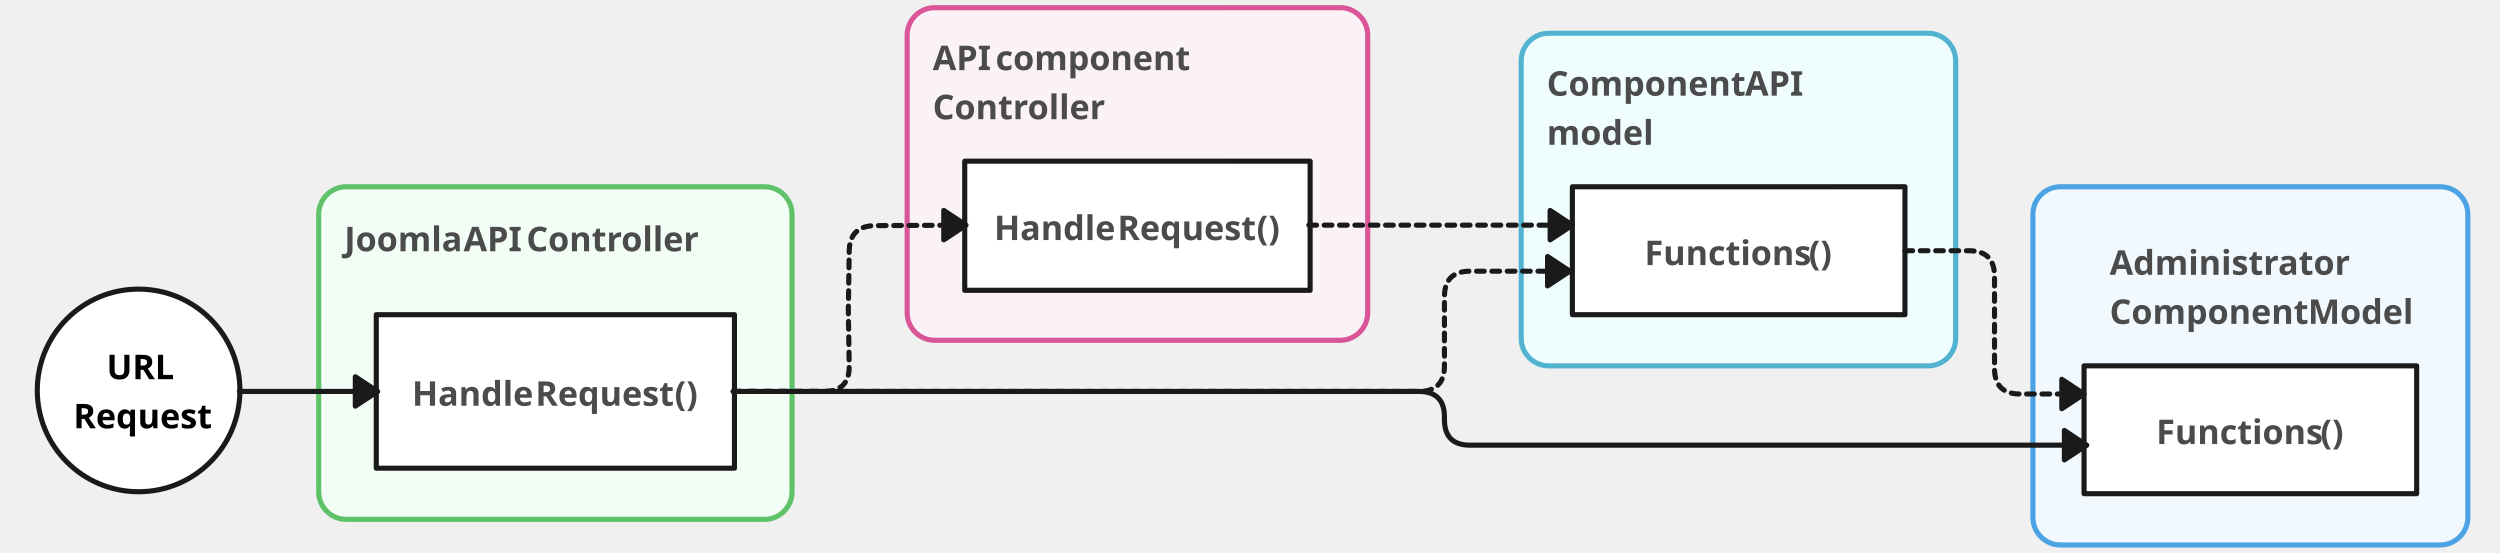
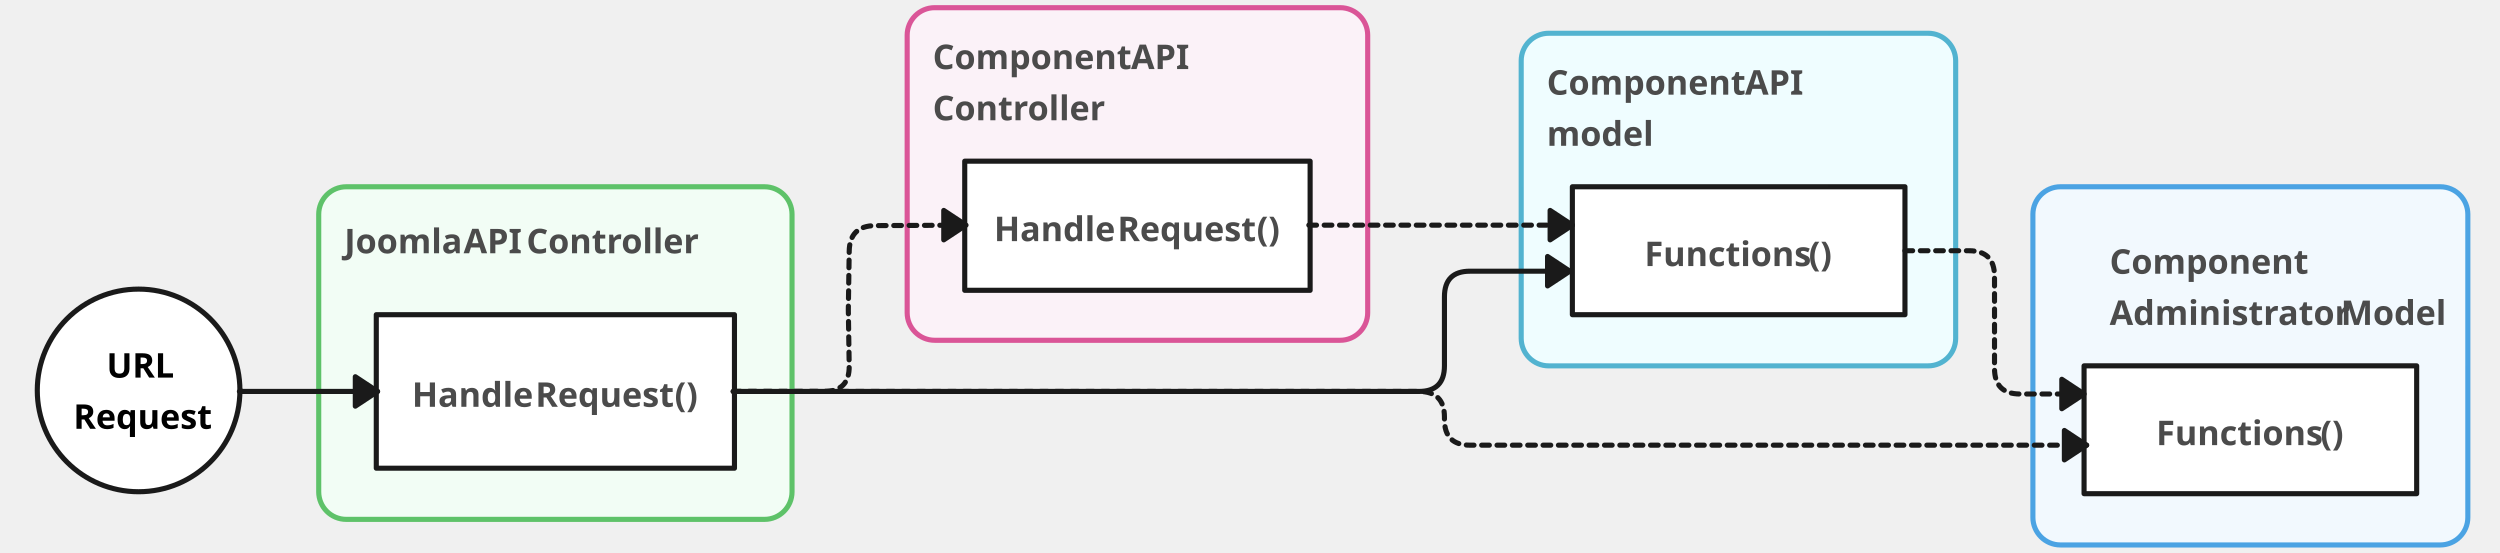
<svg xmlns="http://www.w3.org/2000/svg" version="1.0" height="209.997pt" width="950pt" viewBox="545 997 958 215.997">
  <defs>
    <style type="text/css">
            @font-face {
                font-family: 'noto_regular';
                src: url('https://app.creately.com/d/assets/fonts/noto/noto-regular.woff') format('woff'),
                     url('https://app.creately.com/d/assets/fonts/noto/noto-regular.woff2') format('woff2');
                font-weight: normal;
                font-style: normal;
            }
        p {
            margin: 0;
        }
        </style>
  </defs>
  <defs>
    <style>
            span{ display: inline-block; }
            
        </style>
  </defs>
  <g id="QsL7NJhVKax">
    <g transform="translate(1330 1070)">
      <path d="M 10.763,0 L 159.237,0 L 159.237,0 L 159.237,0 A 10.763 10.763 0 0 1 170 10.763 L 170,129.234 L 170,129.234 L 170,129.234 A 10.763 10.763 0 0 1 159.237 139.997 L 10.763,139.997 L 10.763,139.997 L 10.763,139.997 A 10.763 10.763 0 0 1 0 129.234 L 0,10.763 L 0,10.763 L 0,10.763 A 10.763 10.763 0 0 1 10.763 0 Z" fill="rgb(242,249,254)" stroke="#4BA3E3" stroke-width="2" stroke-linecap="round" stroke-linejoin="round" stroke-dasharray="0 0" />
    </g>
    <g transform="translate(1415, 1139.999) rotate(0, 0, 0)" width="0" height="0">
-       <text text-decoration="none" x="0" fill="#265880" font-size="10pt" font-family="noto_regular" y="14.4" />
-       <text text-decoration="none" x="0" fill="#4b4b4b" font-size="10pt" font-family="noto_regular" y="33.6" />
+       <text text-decoration="none" x="0" fill="#265880" font-size="10pt" font-family="noto_regular" y="14" />
+       <text text-decoration="none" x="0" fill="#4b4b4b" font-size="10pt" font-family="noto_regular" y="34" />
    </g>
  </g>
  <g id="sDGRa0EOJ9u">
    <g transform="translate(660 1070)">
      <path d="M 10.763,0 L 174.237,0 L 174.237,0 L 174.237,0 A 10.763 10.763 0 0 1 185 10.763 L 185,119.237 L 185,119.237 L 185,119.237 A 10.763 10.763 0 0 1 174.237 130 L 10.763,130 L 10.763,130 L 10.763,130 A 10.763 10.763 0 0 1 0 119.237 L 0,10.763 L 0,10.763 L 0,10.763 A 10.763 10.763 0 0 1 10.763 0 Z" fill="rgb(242,253,245)" stroke="#5EC269" stroke-width="2" stroke-linecap="round" stroke-linejoin="round" stroke-dasharray="0 0" />
    </g>
    <g transform="translate(752.5, 1135) rotate(0, 0, 0)" width="0" height="0">
-       <text text-decoration="none" x="0" fill="#306339" font-size="10pt" font-family="noto_regular" y="14.4" />
-       <text text-decoration="none" x="0" fill="#4b4b4b" font-size="10pt" font-family="noto_regular" y="33.6" />
+       <text text-decoration="none" x="0" fill="#306339" font-size="10pt" font-family="noto_regular" y="14" />
+       <text text-decoration="none" x="0" fill="#4b4b4b" font-size="10pt" font-family="noto_regular" y="34" />
    </g>
  </g>
  <g id="f7bkpcnxOKq">
    <g transform="translate(1130 1010)">
      <path d="M 10.763,0 L 159.053,0 L 159.053,0 L 159.053,0 A 10.763 10.763 0 0 1 169.816 10.763 L 169.816,119.237 L 169.816,119.237 L 169.816,119.237 A 10.763 10.763 0 0 1 159.053 130 L 10.763,130 L 10.763,130 L 10.763,130 A 10.763 10.763 0 0 1 0 119.237 L 0,10.763 L 0,10.763 L 0,10.763 A 10.763 10.763 0 0 1 10.763 0 Z" fill="rgb(239,253,255)" stroke="#52B3D0" stroke-width="2" stroke-linecap="round" stroke-linejoin="round" stroke-dasharray="0 0" />
    </g>
    <g transform="translate(1140.002, 1047.4) rotate(0, 74.90625, 27.6)" width="149.812" height="55.2">
-       <text text-decoration="none" x="74.906" fill="#4b4b4b" font-size="10pt" font-family="noto_regular" y="14.4" />
-       <text text-decoration="none" x="74.906" fill="#4b4b4b" font-size="10pt" font-family="noto_regular" y="32.8" />
+       <text text-decoration="none" x="74.906" fill="#4b4b4b" font-size="10pt" font-family="noto_regular" y="14" />
+       <text text-decoration="none" x="74.906" fill="#4b4b4b" font-size="10pt" font-family="noto_regular" y="32" />
      <text text-decoration="none" x="74.906" fill="#4b4b4b" font-size="10pt" font-family="noto_regular" y="52" />
    </g>
  </g>
  <g id="2ndOLQsboyd">
    <g transform="translate(890 1000)">
      <path d="M 10.763,0 L 169.237,0 L 169.237,0 L 169.237,0 A 10.763 10.763 0 0 1 180 10.763 L 180,119.237 L 180,119.237 L 180,119.237 A 10.763 10.763 0 0 1 169.237 130 L 10.763,130 L 10.763,130 L 10.763,130 A 10.763 10.763 0 0 1 0 119.237 L 0,10.763 L 0,10.763 L 0,10.763 A 10.763 10.763 0 0 1 10.763 0 Z" fill="rgb(251,242,248)" stroke="#DA5597" stroke-width="2" stroke-linecap="round" stroke-linejoin="round" stroke-dasharray="0 0" />
    </g>
    <g transform="translate(900, 1037.4) rotate(0, 80, 27.6)" width="160" height="55.2">
-       <text text-decoration="none" x="80" fill="#4b4b4b" font-size="10pt" font-family="noto_regular" y="14.4" />
-       <text text-decoration="none" x="80" fill="#4b4b4b" font-size="10pt" font-family="noto_regular" y="32.8" />
+       <text text-decoration="none" x="80" fill="#4b4b4b" font-size="10pt" font-family="noto_regular" y="14" />
+       <text text-decoration="none" x="80" fill="#4b4b4b" font-size="10pt" font-family="noto_regular" y="32" />
      <text text-decoration="none" x="80" fill="#4b4b4b" font-size="10pt" font-family="noto_regular" y="52" />
    </g>
  </g>
  <g id="JB1vxda3gAM">
    <g transform="translate(550 1110)">
      <ellipse cx="39.6" cy="39.6" rx="39.6" ry="39.6" fill="white" stroke="#1a1a1a" stroke-width="2" stroke-linecap="round" stroke-linejoin="round" stroke-dasharray="0 0" />
    </g>
-     <g transform="translate(564.115, 1130.8) rotate(0, 25.485, 18.8)" width="50.97" height="37.6">
-       <text text-decoration="none" x="12.973" fill="rgb(0, 0, 0)" font-weight="bold" font-size="10pt" font-family="noto_regular" y="14.4">URL </text>
-       <text text-decoration="none" x="0.004" fill="rgb(0, 0, 0)" font-weight="bold" font-size="10pt" font-family="noto_regular" y="33.6">Request</text>
-       <text text-decoration="none" x="50.966" fill="#4b4b4b" font-size="10pt" font-family="noto_regular" y="33.6" />
+     <g transform="translate(564.115, 1130.595) rotate(0, 25.485, 19.005)" width="50.97" height="38.01">
+       <text text-decoration="none" x="12.969" fill="rgb(0, 0, 0)" font-weight="bold" font-size="10pt" font-family="noto_regular" y="14">URL </text>
+       <text text-decoration="none" x="0.001" fill="rgb(0, 0, 0)" font-weight="bold" font-size="10pt" font-family="noto_regular" y="34">Request</text>
+       <text text-decoration="none" x="50.969" fill="#4b4b4b" font-size="10pt" font-family="noto_regular" y="34" />
    </g>
  </g>
  <g id="YyQ3uFiyaXt">
    <g transform="translate(912.5 1060)">
      <rect x="0" y="0" width="135" height="50.476" fill="white" stroke="#1a1a1a" stroke-width="2" stroke-linecap="round" stroke-linejoin="round" stroke-dasharray="0 0" />
    </g>
-     <g transform="translate(923.965, 1075.638) rotate(0, 56.035, 9.6)" width="112.07" height="19.2">
-       <text text-decoration="none" x="0.004" fill="#4b4b4b" font-weight="bold" font-size="10pt" font-family="noto_regular" y="15.2">Handle </text>
-       <text text-decoration="none" x="48.216" fill="#4b4b4b" font-weight="bold" font-size="10pt" font-family="noto_regular" y="15.2">Request </text>
-       <text text-decoration="none" x="102.641" fill="#4b4b4b" font-weight="bold" font-size="10pt" font-family="noto_regular" y="15.2">()</text>
-       <text text-decoration="none" x="112.066" fill="#4b4b4b" font-size="10pt" font-family="noto_regular" y="15.2" />
+     <g transform="translate(923.945, 1075.238) rotate(0, 56.055, 10)" width="112.11" height="20">
+       <text text-decoration="none" x="0" fill="#4b4b4b" font-weight="bold" font-size="10pt" font-family="noto_regular" y="16">Handle </text>
+       <text text-decoration="none" x="48.235" fill="#4b4b4b" font-weight="bold" font-size="10pt" font-family="noto_regular" y="16">Request </text>
+       <text text-decoration="none" x="102.672" fill="#4b4b4b" font-weight="bold" font-size="10pt" font-family="noto_regular" y="16">()</text>
+       <text text-decoration="none" x="112.11" fill="#4b4b4b" font-size="10pt" font-family="noto_regular" y="16" />
    </g>
  </g>
  <g id="peZxqzFXs1O">
    <g>
      <path d="M 822,1150 L 857.499,1149.998 Q 867.499,1149.997 867.343,1139.998 L 867,1118 L 867.347,1095.237 Q 867.499,1085.238 877.499,1085.186 L 913,1085" fill="none" stroke="#1a1a1a" stroke-width="2" stroke-linecap="round" stroke-linejoin="round" stroke-dasharray="3 3" />
      <path d="M 913,1085 L 904.304,1079.25 L 904.304,1090.75 Z" fill="rgb(26,26,26)" stroke="#1a1a1a" stroke-width="2" stroke-linecap="round" stroke-linejoin="round" />
    </g>
  </g>
  <g id="Sg5OCuTH9VH">
    <g transform="translate(682.5023 1119.997)">
      <rect x="0" y="0" width="139.995" height="60" fill="white" stroke="#1a1a1a" stroke-width="2" stroke-linecap="round" stroke-linejoin="round" stroke-dasharray="0 0" />
    </g>
-     <g transform="translate(696.465, 1140.397) rotate(0, 56.035, 9.6)" width="112.07" height="19.2">
-       <text text-decoration="none" x="0.004" fill="#4b4b4b" font-weight="bold" font-size="10pt" font-family="noto_regular" y="15.2">Handle </text>
-       <text text-decoration="none" x="48.216" fill="#4b4b4b" font-weight="bold" font-size="10pt" font-family="noto_regular" y="15.2">Request </text>
-       <text text-decoration="none" x="102.641" fill="#4b4b4b" font-weight="bold" font-size="10pt" font-family="noto_regular" y="15.2">()</text>
-       <text text-decoration="none" x="112.066" fill="#4b4b4b" font-size="10pt" font-family="noto_regular" y="15.2" />
+     <g transform="translate(696.445, 1139.997) rotate(0, 56.055, 10)" width="112.11" height="20">
+       <text text-decoration="none" x="0" fill="#4b4b4b" font-weight="bold" font-size="10pt" font-family="noto_regular" y="16">Handle </text>
+       <text text-decoration="none" x="48.235" fill="#4b4b4b" font-weight="bold" font-size="10pt" font-family="noto_regular" y="16">Request </text>
+       <text text-decoration="none" x="102.672" fill="#4b4b4b" font-weight="bold" font-size="10pt" font-family="noto_regular" y="16">()</text>
+       <text text-decoration="none" x="112.11" fill="#4b4b4b" font-size="10pt" font-family="noto_regular" y="16" />
    </g>
  </g>
  <g id="bnsIKsed60y">
    <g>
      <path d="M 629,1150 Q 630,1149.6 630,1150 Q 639.997,1149.998 640,1149.998 L 683,1150" fill="none" stroke="#1a1a1a" stroke-width="2" stroke-linecap="round" stroke-linejoin="round" stroke-dasharray="0 0" />
      <path d="M 683,1150 L 674.304,1144.25 L 674.304,1155.75 Z" fill="rgb(26,26,26)" stroke="#1a1a1a" stroke-width="2" stroke-linecap="round" stroke-linejoin="round" />
    </g>
  </g>
  <g id="ZmTqEqbrhTl">
    <g transform="translate(1150 1070)">
      <rect x="0" y="0" width="129.994" height="50" fill="white" stroke="#1a1a1a" stroke-width="2" stroke-linecap="round" stroke-linejoin="round" stroke-dasharray="0 0" />
    </g>
-     <g transform="translate(1178.187, 1085.4) rotate(0, 36.81, 9.6)" width="73.62" height="19.2">
-       <text text-decoration="none" x="0.004" fill="#4b4b4b" font-weight="bold" font-size="10pt" font-family="noto_regular" y="15.2">Functions </text>
-       <text text-decoration="none" x="64.191" fill="#4b4b4b" font-weight="bold" font-size="10pt" font-family="noto_regular" y="15.2">()</text>
-       <text text-decoration="none" x="73.616" fill="#4b4b4b" font-size="10pt" font-family="noto_regular" y="15.2" />
+     <g transform="translate(1178.172, 1085) rotate(0, 36.825, 10)" width="73.65" height="20">
+       <text text-decoration="none" x="0.005" fill="#4b4b4b" font-weight="bold" font-size="10pt" font-family="noto_regular" y="16">Functions </text>
+       <text text-decoration="none" x="64.208" fill="#4b4b4b" font-weight="bold" font-size="10pt" font-family="noto_regular" y="16">()</text>
+       <text text-decoration="none" x="73.645" fill="#4b4b4b" font-size="10pt" font-family="noto_regular" y="16" />
    </g>
  </g>
  <g id="pxnjeyFMFXL">
    <g>
-       <path d="M 822,1150 L 1090,1150 Q 1100,1150 1100,1140 L 1100,1127 L 1100,1113 Q 1100,1103 1110,1103 L 1149,1103" fill="none" stroke="#1a1a1a" stroke-width="2" stroke-linecap="round" stroke-linejoin="round" stroke-dasharray="3 3" />
+       <path d="M 822,1150 L 1090,1150 Q 1100,1150 1100,1140 L 1100,1127 L 1100,1113 Q 1100,1103 1110,1103 L 1149,1103" fill="none" stroke="#1a1a1a" stroke-width="2" stroke-linecap="round" stroke-linejoin="round" stroke-dasharray="0 0" />
      <path d="M 1149,1103 L 1140.304,1097.25 L 1140.304,1108.75 Z" fill="rgb(26,26,26)" stroke="#1a1a1a" stroke-width="2" stroke-linecap="round" stroke-linejoin="round" />
    </g>
  </g>
  <g id="F89PvZIg28H">
    <g transform="translate(1350 1139.997)">
      <rect x="0" y="0" width="130" height="49.96" fill="white" stroke="#1a1a1a" stroke-width="2" stroke-linecap="round" stroke-linejoin="round" stroke-dasharray="0 0" />
    </g>
-     <g transform="translate(1378.19, 1155.377) rotate(0, 36.81, 9.6)" width="73.62" height="19.2">
-       <text text-decoration="none" x="0.004" fill="#4b4b4b" font-weight="bold" font-size="10pt" font-family="noto_regular" y="15.2">Functions </text>
-       <text text-decoration="none" x="64.191" fill="#4b4b4b" font-weight="bold" font-size="10pt" font-family="noto_regular" y="15.2">()</text>
-       <text text-decoration="none" x="73.616" fill="#4b4b4b" font-size="10pt" font-family="noto_regular" y="15.2" />
+     <g transform="translate(1378.175, 1154.977) rotate(0, 36.825, 10)" width="73.65" height="20">
+       <text text-decoration="none" x="0.005" fill="#4b4b4b" font-weight="bold" font-size="10pt" font-family="noto_regular" y="16">Functions </text>
+       <text text-decoration="none" x="64.208" fill="#4b4b4b" font-weight="bold" font-size="10pt" font-family="noto_regular" y="16">()</text>
+       <text text-decoration="none" x="73.645" fill="#4b4b4b" font-size="10pt" font-family="noto_regular" y="16" />
    </g>
  </g>
  <g id="MRIR4AdkAgS">
    <g>
-       <path d="M 822,1150 L 1090,1150 Q 1100,1150 1100,1160 L 1100,1161 L 1100,1161 Q 1100,1171 1110,1171 L 1351,1171" fill="none" stroke="#1a1a1a" stroke-width="2" stroke-linecap="round" stroke-linejoin="round" stroke-dasharray="0 0" />
+       <path d="M 822,1150 L 1090,1150 Q 1100,1150 1100,1160 L 1100,1161 L 1100,1161 Q 1100,1171 1110,1171 L 1351,1171" fill="none" stroke="#1a1a1a" stroke-width="2" stroke-linecap="round" stroke-linejoin="round" stroke-dasharray="3 3" />
      <path d="M 1351,1171 L 1342.304,1165.25 L 1342.304,1176.75 Z" fill="rgb(26,26,26)" stroke="#1a1a1a" stroke-width="2" stroke-linecap="round" stroke-linejoin="round" />
    </g>
  </g>
  <g id="ZpYaQdHXLfP">
    <mask id="244f0" x="1266" y="1081" width="98" height="84" maskUnits="userSpaceOnUse">
      <rect x="1266" y="1081" width="98" height="84" fill="white" />undefinedundefined</mask>
    <g mask="url(#244f0)">
      <path d="M 1280,1095 L 1304.997,1095 Q 1314.997,1095 1314.998,1105 L 1315,1123 L 1314.998,1141 Q 1314.997,1151 1324.997,1151 L 1350,1151" fill="none" stroke="#1a1a1a" stroke-width="2" stroke-linecap="round" stroke-linejoin="round" stroke-dasharray="3 3" />
      <path d="M 1350,1151 L 1341.304,1145.25 L 1341.304,1156.75 Z" fill="rgb(26,26,26)" stroke="#1a1a1a" stroke-width="2" stroke-linecap="round" stroke-linejoin="round" />
    </g>undefinedundefined</g>
  <g id="k9PoBWRacqS">
    <g transform="translate(890 1000)">
      <rect x="0" y="0" width="125.146" height="60" fill="rgba(255,255,255,0.01)" stroke="rgba(255,255,255,0.01)" stroke-width="0" stroke-linecap="round" stroke-linejoin="round" stroke-dasharray="0 0" />
    </g>
-     <g transform="translate(900, 1010) rotate(0, 0, 0)" width="96.57" height="37.6">
-       <text text-decoration="none" x="0" fill="#4b4b4b" font-weight="bold" font-size="10pt" font-family="noto_regular" y="14.4">API </text>
-       <text text-decoration="none" x="24.563" fill="#4b4b4b" font-weight="bold" font-size="10pt" font-family="noto_regular" y="14.4">component </text>
-       <text text-decoration="none" x="0" fill="#4b4b4b" font-weight="bold" font-size="10pt" font-family="noto_regular" y="33.6">Controller</text>
-       <text text-decoration="none" x="63" fill="#4b4b4b" font-size="10pt" font-family="noto_regular" y="33.6" />
+     <g transform="translate(900, 1010) rotate(0, 0, 0)" width="98.61" height="38.01">
+       <text text-decoration="none" x="0" fill="#4b4b4b" font-weight="bold" font-size="10pt" font-family="noto_regular" y="14">Component </text>
+       <text text-decoration="none" x="77.5" fill="rgb(75, 75, 75)" font-weight="bold" font-size="10pt" font-family="noto_regular" y="14">API </text>
+       <text text-decoration="none" x="0" fill="#4b4b4b" font-weight="bold" font-size="10pt" font-family="noto_regular" y="34">Controller</text>
+       <text text-decoration="none" x="63.016" fill="#4b4b4b" font-size="10pt" font-family="noto_regular" y="34" />
    </g>
  </g>
  <g id="608VZaEatNy">
    <g transform="translate(1130 1010)">
      <rect x="0" y="0" width="120" height="60" fill="rgba(255,255,255,0.01)" stroke="rgba(255,255,255,0.01)" stroke-width="0" stroke-linecap="round" stroke-linejoin="round" stroke-dasharray="0 0" />
    </g>
-     <g transform="translate(1140, 1020) rotate(0, 0, 0)" width="98.59" height="37.6">
-       <text text-decoration="none" x="0" fill="#4b4b4b" font-weight="bold" font-size="10pt" font-family="noto_regular" y="14.4">Component </text>
-       <text text-decoration="none" x="77.488" fill="rgb(75, 75, 75)" font-weight="bold" font-size="10pt" font-family="noto_regular" y="14.4">API </text>
-       <text text-decoration="none" x="0" fill="#4b4b4b" font-weight="bold" font-size="10pt" font-family="noto_regular" y="33.6">model</text>
-       <text text-decoration="none" x="39.688" fill="#4b4b4b" font-size="10pt" font-family="noto_regular" y="33.6" />
+     <g transform="translate(1140, 1020) rotate(0, 0, 0)" width="98.61" height="38.01">
+       <text text-decoration="none" x="0" fill="#4b4b4b" font-weight="bold" font-size="10pt" font-family="noto_regular" y="14">Component </text>
+       <text text-decoration="none" x="77.5" fill="rgb(75, 75, 75)" font-weight="bold" font-size="10pt" font-family="noto_regular" y="14">API </text>
+       <text text-decoration="none" x="0" fill="#4b4b4b" font-weight="bold" font-size="10pt" font-family="noto_regular" y="34">model</text>
+       <text text-decoration="none" x="39.688" fill="#4b4b4b" font-size="10pt" font-family="noto_regular" y="34" />
    </g>
  </g>
  <g id="fP7E9RwND5Y">
    <g transform="translate(1350 1079.997)">
      <rect x="0" y="0" width="150" height="60" fill="rgba(255,255,255,0.01)" stroke="rgba(255,255,255,0.01)" stroke-width="0" stroke-linecap="round" stroke-linejoin="round" stroke-dasharray="0 0" />
    </g>
-     <g transform="translate(1360, 1089.997) rotate(0, 0, 0)" width="116.81" height="37.6">
-       <text text-decoration="none" x="0" fill="#4b4b4b" font-weight="bold" font-size="10pt" font-family="noto_regular" y="14.4">Administrator </text>
-       <text text-decoration="none" x="0" fill="#4b4b4b" font-weight="bold" font-size="10pt" font-family="noto_regular" y="33.6">Component </text>
-       <text text-decoration="none" x="77.488" fill="#4b4b4b" font-weight="bold" font-size="10pt" font-family="noto_regular" y="33.6">Model</text>
-       <text text-decoration="none" x="116.8" fill="#4b4b4b" font-size="10pt" font-family="noto_regular" y="33.6" />
+     <g transform="translate(1360, 1089.997) rotate(0, 0, 0)" width="129.68" height="38.01">
+       <text text-decoration="none" x="0" fill="rgb(75, 75, 75)" font-weight="bold" font-size="10pt" font-family="noto_regular" y="14">Component </text>
+       <text text-decoration="none" x="0" fill="#4b4b4b" font-weight="bold" font-size="10pt" font-family="noto_regular" y="34">Administrator </text>
+       <text text-decoration="none" x="90.344" fill="#4b4b4b" font-weight="bold" font-size="10pt" font-family="noto_regular" y="34">Model</text>
+       <text text-decoration="none" x="129.672" fill="#4b4b4b" font-size="10pt" font-family="noto_regular" y="34" />
    </g>
  </g>
  <g id="3uP0s4LqGTx">
    <g transform="translate(660 1070)">
      <rect x="0" y="0" width="170" height="49.524" fill="rgba(255,255,255,0.01)" stroke="rgba(255,255,255,0.01)" stroke-width="0" stroke-linecap="round" stroke-linejoin="round" stroke-dasharray="0 0" />
    </g>
-     <g transform="translate(670, 1080) rotate(0, 0, 0)" width="134.18" height="19.2">
-       <text text-decoration="none" x="0" fill="#4b4b4b" font-weight="bold" font-size="10pt" font-family="noto_regular" y="15.2">Joomla </text>
-       <text text-decoration="none" x="46.613" fill="#4b4b4b" font-weight="bold" font-size="10pt" font-family="noto_regular" y="15.2">API </text>
-       <text text-decoration="none" x="71.175" fill="#4b4b4b" font-weight="bold" font-size="10pt" font-family="noto_regular" y="15.2">Controller</text>
-       <text text-decoration="none" x="134.175" fill="#4b4b4b" font-size="10pt" font-family="noto_regular" y="15.2" />
+     <g transform="translate(670, 1080) rotate(0, 0, 0)" width="134.22" height="20">
+       <text text-decoration="none" x="0" fill="#4b4b4b" font-weight="bold" font-size="10pt" font-family="noto_regular" y="16">Joomla </text>
+       <text text-decoration="none" x="46.625" fill="#4b4b4b" font-weight="bold" font-size="10pt" font-family="noto_regular" y="16">API </text>
+       <text text-decoration="none" x="71.203" fill="#4b4b4b" font-weight="bold" font-size="10pt" font-family="noto_regular" y="16">Controller</text>
+       <text text-decoration="none" x="134.219" fill="#4b4b4b" font-size="10pt" font-family="noto_regular" y="16" />
    </g>
  </g>
  <g id="0UHl0KSypch">
    <mask id="9eac7" x="1033" y="1071" width="131" height="28" maskUnits="userSpaceOnUse">
      <rect x="1033" y="1071" width="131" height="28" fill="white" />undefinedundefined</mask>
    <g mask="url(#9eac7)">
      <path d="M 1047,1085 L 1150,1085" fill="none" stroke="#1a1a1a" stroke-width="2" stroke-linecap="round" stroke-linejoin="round" stroke-dasharray="3 3" />
      <path d="M 1150,1085 L 1141.304,1079.25 L 1141.304,1090.75 Z" fill="rgb(26,26,26)" stroke="#1a1a1a" stroke-width="2" stroke-linecap="round" stroke-linejoin="round" />
    </g>undefinedundefined</g>
</svg>
